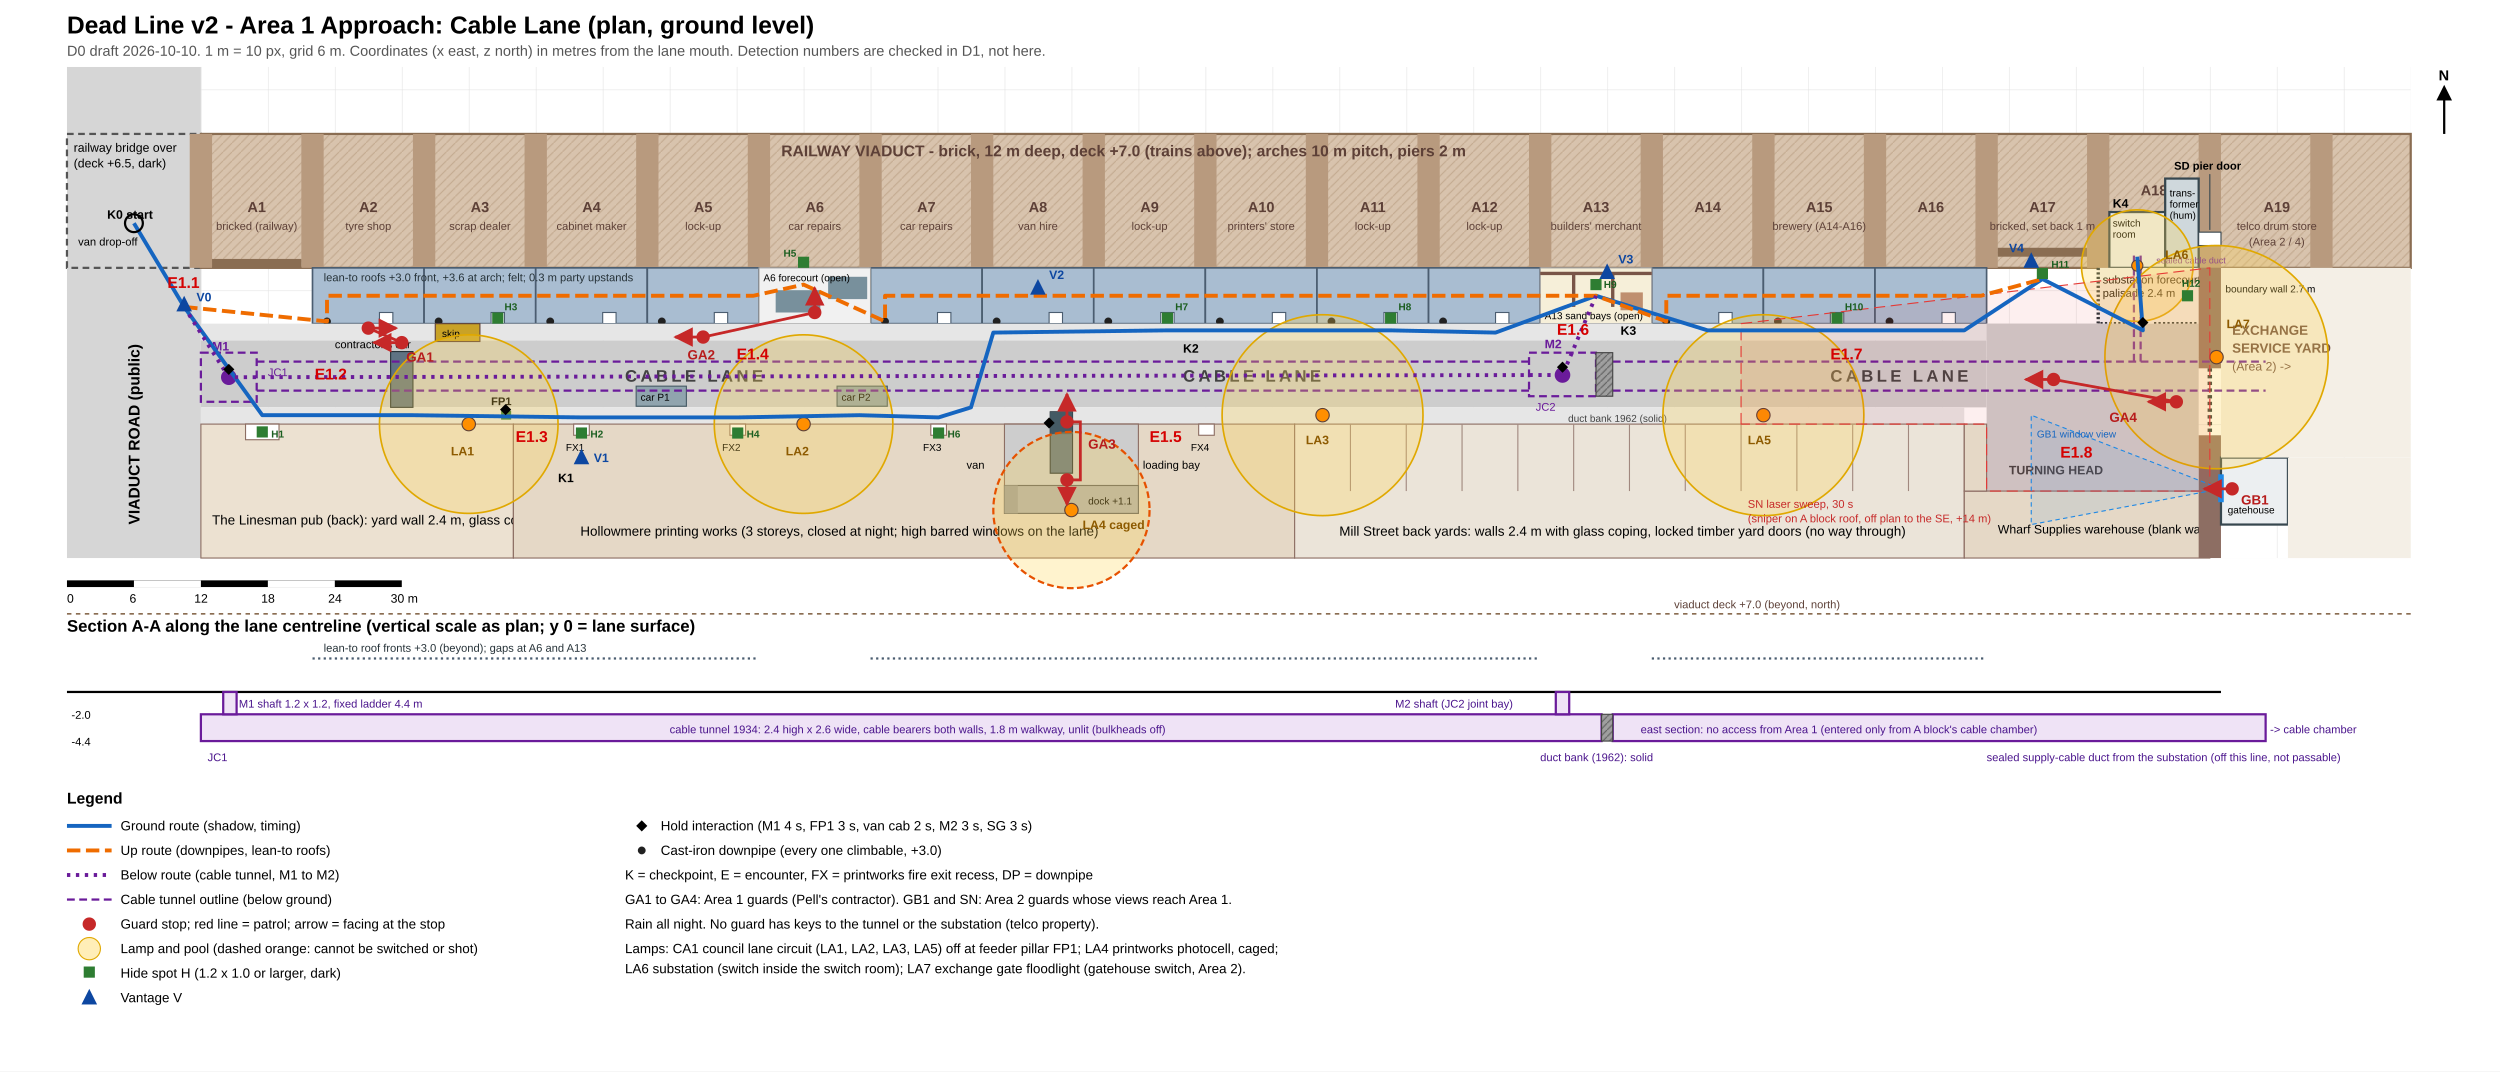
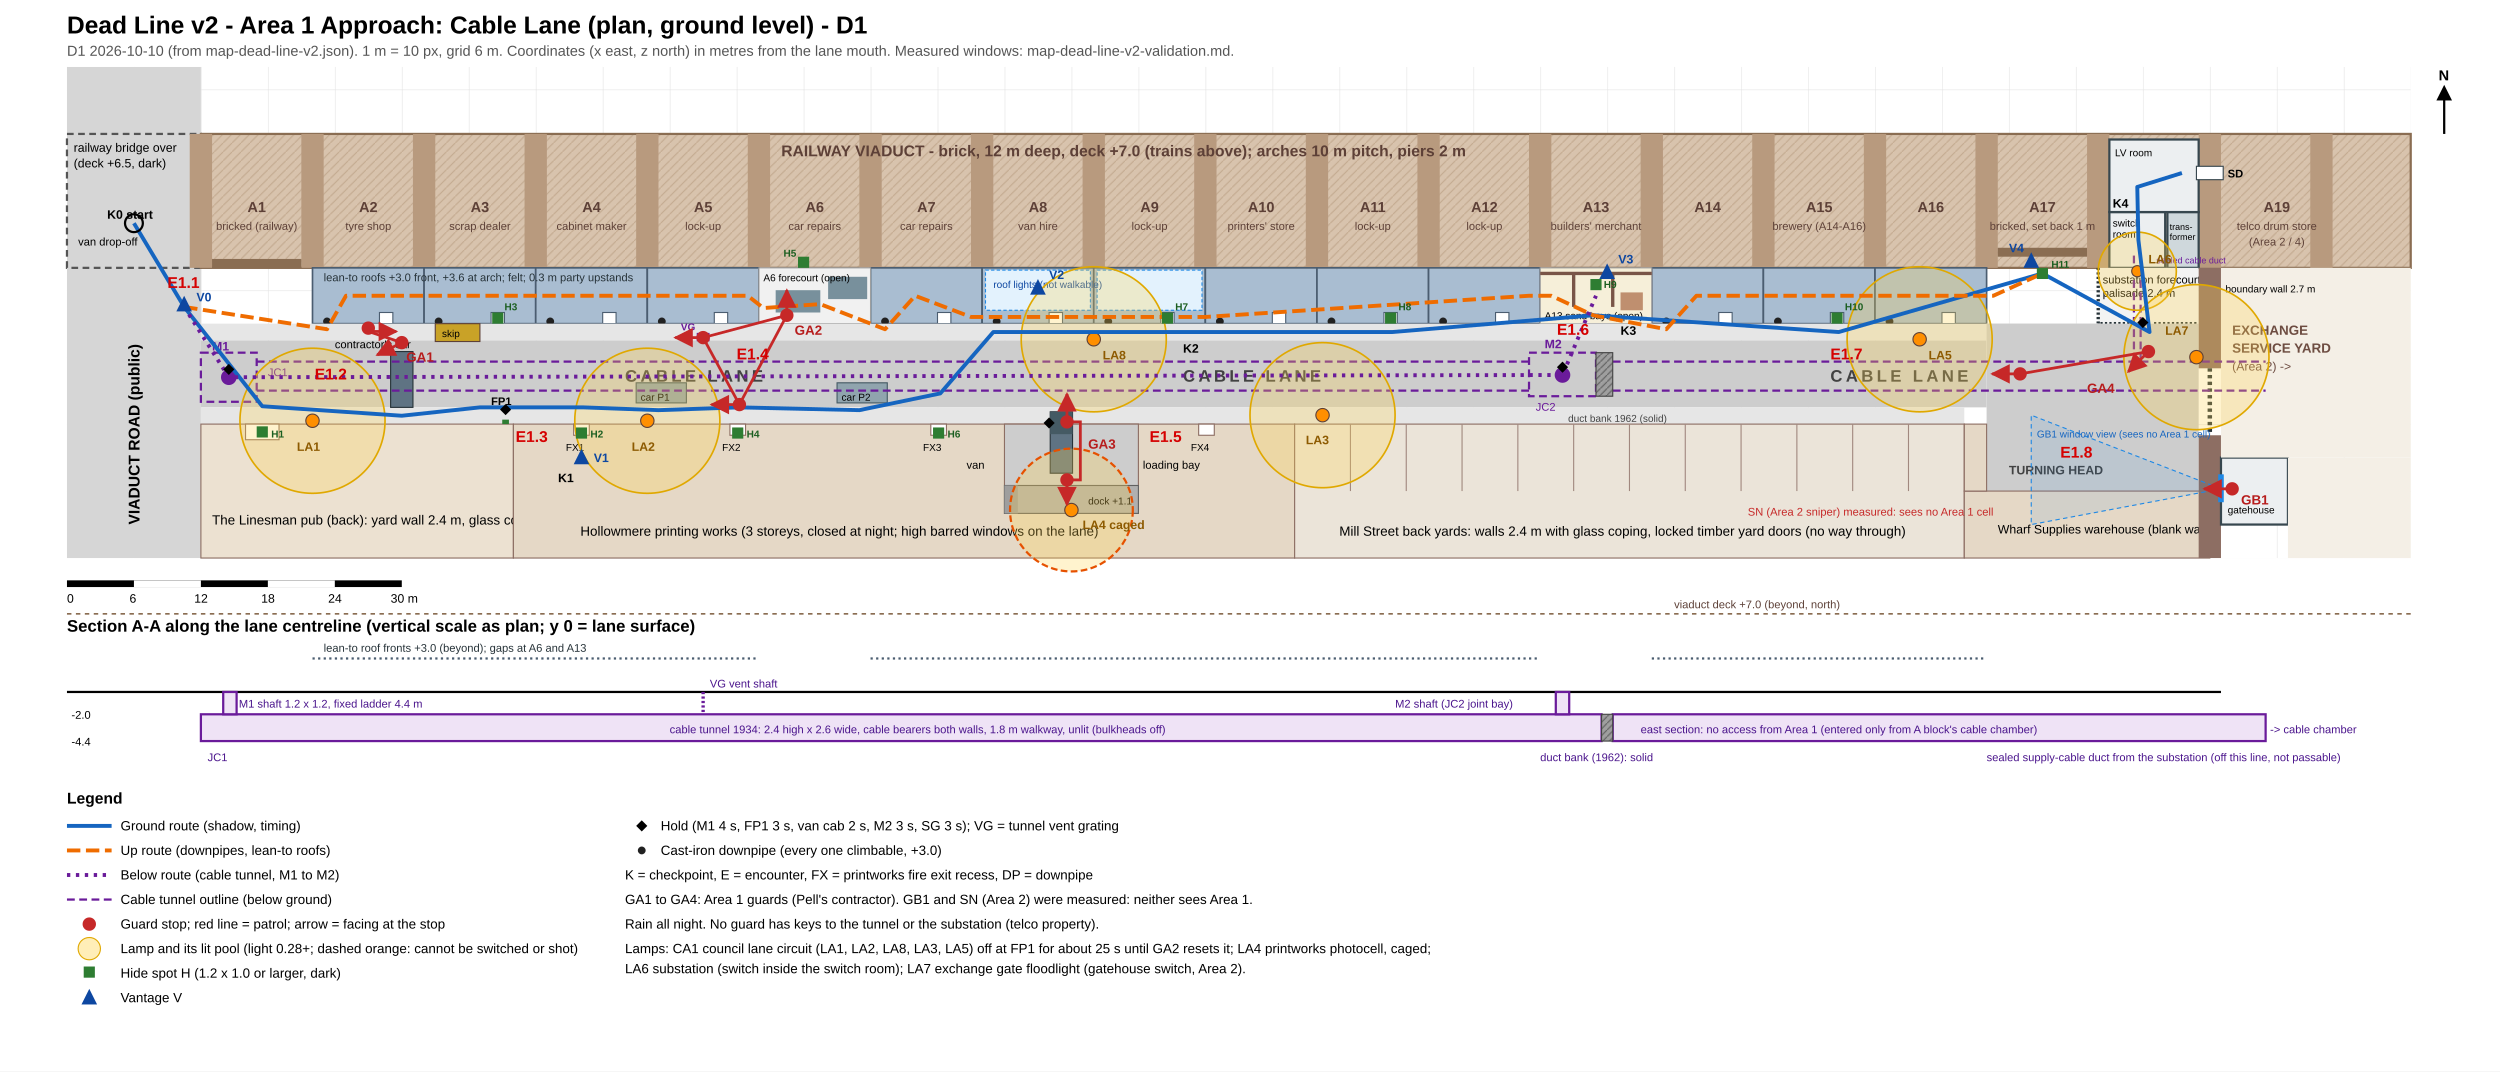
<svg xmlns="http://www.w3.org/2000/svg" viewBox="0 0 2240 960" width="2240" height="960" font-family="Arial, Helvetica, sans-serif" font-size="13">
  <defs>
    <pattern id="g6" x="60" y="20" width="60" height="60" patternUnits="userSpaceOnUse">
      <path d="M 60 0 L 0 0 0 60" fill="none" stroke="#e4e4e4" stroke-width="1" />
    </pattern>
    <pattern id="brick" width="8" height="8" patternUnits="userSpaceOnUse">
      <rect width="8" height="8" fill="#d8c3ad" />
      <path d="M0 8 L8 0" stroke="#c3aa90" stroke-width="1" />
    </pattern>
    <pattern id="solid" width="6" height="6" patternUnits="userSpaceOnUse">
      <rect width="6" height="6" fill="#9e9e9e" />
      <path d="M0 6 L6 0" stroke="#616161" stroke-width="1" />
    </pattern>
    <marker id="arr" viewBox="0 0 10 10" refX="9" refY="5" markerWidth="7" markerHeight="7" orient="auto-start-reverse">
      <path d="M0 0 L10 5 L0 10 z" fill="#c62828" />
    </marker>
  </defs>
  <rect x="0" y="0" width="2240" height="960" fill="#ffffff" />
-   <text x="60" y="30" font-size="22" font-weight="bold">Dead Line v2 - Area 1 Approach: Cable Lane (plan, ground level)</text>
-   <text x="60" y="50" font-size="13" fill="#555">D0 draft 2026-10-10. 1 m = 10 px, grid 6 m. Coordinates (x east, z north) in metres from the lane mouth. Detection numbers are checked in D1, not here.</text>
+   <text x="60" y="30" font-size="22" font-weight="bold">Dead Line v2 - Area 1 Approach: Cable Lane (plan, ground level) - D1</text>
+   <text x="60" y="50" font-size="13" fill="#555">D1 2026-10-10 (from map-dead-line-v2.json). 1 m = 10 px, grid 6 m. Coordinates (x east, z north) in metres from the lane mouth. Measured windows: map-dead-line-v2-validation.md.</text>
  <rect x="60" y="60" width="2100" height="440" fill="url(#g6)" />
  <rect x="60" y="60" width="120" height="440" fill="#d6d6d6" />
  <text x="125" y="470" font-size="14" font-weight="bold" transform="rotate(-90 125 470)">VIADUCT ROAD (public)</text>
  <rect x="60" y="120" width="120" height="120" fill="none" stroke="#555" stroke-width="2" stroke-dasharray="6 4" />
  <text x="66" y="136" font-size="11">railway bridge over</text>
  <text x="66" y="150" font-size="11">(deck +6.5, dark)</text>
  <rect x="180" y="120" width="1980" height="120" fill="url(#brick)" stroke="#8a6d52" stroke-width="2" />
  <g fill="#b89a7e">
    <rect x="170" y="120" width="20" height="120" />
    <rect x="270" y="120" width="20" height="120" />
    <rect x="370" y="120" width="20" height="120" />
    <rect x="470" y="120" width="20" height="120" />
    <rect x="570" y="120" width="20" height="120" />
    <rect x="670" y="120" width="20" height="120" />
    <rect x="770" y="120" width="20" height="120" />
    <rect x="870" y="120" width="20" height="120" />
    <rect x="970" y="120" width="20" height="120" />
    <rect x="1070" y="120" width="20" height="120" />
    <rect x="1170" y="120" width="20" height="120" />
    <rect x="1270" y="120" width="20" height="120" />
    <rect x="1370" y="120" width="20" height="120" />
    <rect x="1470" y="120" width="20" height="120" />
    <rect x="1570" y="120" width="20" height="120" />
    <rect x="1670" y="120" width="20" height="120" />
    <rect x="1770" y="120" width="20" height="120" />
    <rect x="1870" y="120" width="20" height="120" />
    <rect x="1970" y="120" width="20" height="120" />
    <rect x="2070" y="120" width="20" height="120" />
  </g>
  <text x="700" y="140" font-size="14" font-weight="bold" fill="#5d4037">RAILWAY VIADUCT - brick, 12 m deep, deck +7.0 (trains above); arches 10 m pitch, piers 2 m</text>
  <g font-size="13" font-weight="bold" fill="#5d4037" text-anchor="middle">
    <text x="230" y="190">A1</text>
    <text x="330" y="190">A2</text>
    <text x="430" y="190">A3</text>
    <text x="530" y="190">A4</text>
    <text x="630" y="190">A5</text>
    <text x="730" y="190">A6</text>
    <text x="830" y="190">A7</text>
    <text x="930" y="190">A8</text>
    <text x="1030" y="190">A9</text>
    <text x="1130" y="190">A10</text>
    <text x="1230" y="190">A11</text>
    <text x="1330" y="190">A12</text>
    <text x="1430" y="190">A13</text>
    <text x="1530" y="190">A14</text>
    <text x="1630" y="190">A15</text>
    <text x="1730" y="190">A16</text>
    <text x="1830" y="190">A17</text>
    <text x="1930" y="175">A18</text>
    <text x="2040" y="190">A19</text>
  </g>
  <g font-size="10" fill="#5d4037" text-anchor="middle">
    <text x="230" y="206">bricked (railway)</text>
    <text x="330" y="206">tyre shop</text>
    <text x="430" y="206">scrap dealer</text>
    <text x="530" y="206">cabinet maker</text>
    <text x="630" y="206">lock-up</text>
    <text x="730" y="206">car repairs</text>
    <text x="830" y="206">car repairs</text>
    <text x="930" y="206">van hire</text>
    <text x="1030" y="206">lock-up</text>
    <text x="1130" y="206">printers' store</text>
    <text x="1230" y="206">lock-up</text>
    <text x="1330" y="206">lock-up</text>
    <text x="1430" y="206">builders' merchant</text>
    <text x="1630" y="206">brewery (A14-A16)</text>
    <text x="1830" y="206">bricked, set back 1 m</text>
    <text x="2040" y="206">telco drum store</text>
    <text x="2040" y="220">(Area 2 / 4)</text>
  </g>
  <rect x="190" y="232" width="80" height="8" fill="#8a6d52" />
  <rect x="1790" y="222" width="80" height="8" fill="#8a6d52" />
  <rect x="1890" y="190" width="50" height="50" fill="#eceff1" stroke="#37474f" stroke-width="2" />
  <text x="1893" y="203" font-size="9">switch</text>
  <text x="1893" y="213" font-size="9">room</text>
-   <rect x="1940" y="160" width="30" height="80" fill="#cfd8dc" stroke="#37474f" stroke-width="2" />
-   <text x="1944" y="176" font-size="9">trans-</text>
-   <text x="1944" y="186" font-size="9">former</text>
-   <text x="1944" y="196" font-size="9">(hum)</text>
-   <rect x="1970" y="208" width="20" height="12" fill="#ffffff" stroke="#37474f" />
-   <text x="1948" y="152" font-size="10" font-weight="bold">SD pier door</text>
-   <path d="M1980 156 L1980 206" stroke="#37474f" stroke-width="1" />
+   <rect x="1942" y="190" width="28" height="50" fill="#cfd8dc" stroke="#37474f" stroke-width="2" />
+   <rect x="1890" y="125" width="80" height="65" fill="#eceff1" stroke="#37474f" stroke-width="2" />
+   <text x="1895" y="140" font-size="9">LV room</text>
+   <text x="1944" y="206" font-size="8">trans-</text>
+   <text x="1944" y="215" font-size="8">former</text>
+   <rect x="1968" y="149" width="24" height="12" fill="#ffffff" stroke="#37474f" />
+   <text x="1996" y="159" font-size="10" font-weight="bold">SD</text>
  <rect x="1880" y="240" width="90" height="50" fill="#f3f3f3" />
  <path d="M1880 240 L1880 290 L1910 290 M1930 290 L1970 290" fill="none" stroke="#263238" stroke-width="3" stroke-dasharray="2 2" />
  <text x="1884" y="254" font-size="10">substation forecourt</text>
  <text x="1884" y="266" font-size="10">palisade 2.4 m</text>
  <text x="1912" y="304" font-size="11" font-weight="bold">SG</text>
  <g fill="#a9bdd1" stroke="#4b5d70" stroke-width="1.5">
    <rect x="280" y="240" width="100" height="50" />
    <rect x="380" y="240" width="100" height="50" />
    <rect x="480" y="240" width="100" height="50" />
    <rect x="580" y="240" width="100" height="50" />
    <rect x="780" y="240" width="100" height="50" />
    <rect x="880" y="240" width="100" height="50" />
    <rect x="980" y="240" width="100" height="50" />
    <rect x="1080" y="240" width="100" height="50" />
    <rect x="1180" y="240" width="100" height="50" />
    <rect x="1280" y="240" width="100" height="50" />
    <rect x="1480" y="240" width="100" height="50" />
    <rect x="1580" y="240" width="100" height="50" />
    <rect x="1680" y="240" width="100" height="50" />
  </g>
+   <g fill="#e3f2fd" stroke="#1e88e5" stroke-dasharray="3 2">
+     <rect x="883" y="242" width="94" height="36" />
+     <rect x="983" y="242" width="94" height="36" />
+   </g>
+   <text x="890" y="258" font-size="9" fill="#0d47a1">roof lights (not walkable)</text>
  <text x="290" y="252" font-size="10" fill="#263238">lean-to roofs +3.0 front, +3.6 at arch; felt; 0.3 m party upstands</text>
  <g fill="#ffffff" stroke="#4b5d70">
    <rect x="340" y="280" width="12" height="10" />
    <rect x="440" y="280" width="12" height="10" />
    <rect x="540" y="280" width="12" height="10" />
    <rect x="640" y="280" width="12" height="10" />
    <rect x="840" y="280" width="12" height="10" />
    <rect x="940" y="280" width="12" height="10" />
    <rect x="1040" y="280" width="12" height="10" />
    <rect x="1140" y="280" width="12" height="10" />
    <rect x="1240" y="280" width="12" height="10" />
    <rect x="1340" y="280" width="12" height="10" />
    <rect x="1540" y="280" width="12" height="10" />
    <rect x="1640" y="280" width="12" height="10" />
    <rect x="1740" y="280" width="12" height="10" />
  </g>
  <g fill="#212121">
    <circle cx="293" cy="288" r="3.5" />
    <circle cx="393" cy="288" r="3.5" />
    <circle cx="493" cy="288" r="3.5" />
    <circle cx="593" cy="288" r="3.5" />
    <circle cx="793" cy="288" r="3.5" />
    <circle cx="893" cy="288" r="3.5" />
    <circle cx="993" cy="288" r="3.5" />
    <circle cx="1093" cy="288" r="3.5" />
    <circle cx="1193" cy="288" r="3.5" />
    <circle cx="1293" cy="288" r="3.5" />
    <circle cx="1493" cy="288" r="3.5" />
    <circle cx="1593" cy="288" r="3.5" />
    <circle cx="1693" cy="288" r="3.5" />
  </g>
  <text x="266" y="300" font-size="10" font-weight="bold">DP1</text>
  <rect x="680" y="240" width="100" height="50" fill="#f1f1f1" stroke="#9e9e9e" />
  <rect x="695" y="260" width="40" height="20" fill="#78909c" />
  <rect x="742" y="248" width="35" height="20" fill="#78909c" />
  <text x="684" y="252" font-size="9">A6 forecourt (open)</text>
  <rect x="1380" y="240" width="100" height="50" fill="#f6efd9" stroke="#9e9e9e" />
  <g stroke="#795548" stroke-width="3">
    <path d="M1380 245 L1480 245" />
    <path d="M1410 245 L1410 275" />
    <path d="M1445 245 L1445 275" />
  </g>
  <rect x="1452" y="262" width="20" height="16" fill="#bf8f6f" />
  <text x="1384" y="286" font-size="9">A13 sand bays (open)</text>
  <rect x="180" y="290" width="1700" height="15" fill="#e6e6e6" />
  <rect x="180" y="305" width="1600" height="60" fill="#cdcdcd" />
  <rect x="180" y="365" width="1580" height="15" fill="#e6e6e6" />
  <rect x="1780" y="290" width="190" height="150" fill="#cdcdcd" />
  <g font-size="15" font-weight="bold" fill="#424242" letter-spacing="3">
    <text x="560" y="342">CABLE LANE</text>
    <text x="1060" y="342">CABLE LANE</text>
    <text x="1640" y="342">CABLE LANE</text>
  </g>
  <text x="1800" y="425" font-size="11" font-weight="bold" fill="#424242">TURNING HEAD</text>
  <rect x="180" y="380" width="280" height="120" fill="#ece1d1" stroke="#8d6e63" />
  <text x="190" y="470" font-size="12">The Linesman pub (back): yard wall 2.4 m, glass coping</text>
  <rect x="220" y="380" width="30" height="14" fill="#ffffff" stroke="#8d6e63" />
  <rect x="460" y="380" width="700" height="120" fill="#e5d8c6" stroke="#8d6e63" />
  <text x="520" y="480" font-size="12">Hollowmere printing works (3 storeys, closed at night; high barred windows on the lane)</text>
  <g fill="#ffffff" stroke="#8d6e63">
    <rect x="514" y="380" width="14" height="10" />
    <rect x="654" y="380" width="14" height="10" />
    <rect x="834" y="380" width="14" height="10" />
    <rect x="1074" y="380" width="14" height="10" />
  </g>
  <g font-size="9">
    <text x="507" y="404">FX1</text>
    <text x="647" y="404">FX2</text>
    <text x="827" y="404">FX3</text>
    <text x="1067" y="404">FX4</text>
  </g>
  <rect x="900" y="380" width="120" height="80" fill="#cdcdcd" stroke="#8d6e63" />
  <rect x="900" y="435" width="120" height="25" fill="#b0b0b0" stroke="#616161" />
  <text x="975" y="452" font-size="9">dock +1.1</text>
  <rect x="900" y="435" width="12" height="25" fill="#9e9e9e" />
  <rect x="941" y="369" width="20" height="55" fill="#5f7383" stroke="#263238" />
  <rect x="941" y="369" width="20" height="20" fill="#455a64" />
  <text x="866" y="420" font-size="10">van</text>
  <text x="1024" y="420" font-size="10">loading bay</text>
  <rect x="1160" y="380" width="600" height="120" fill="#ebe4d9" stroke="#8d6e63" />
  <g stroke="#a1887f">
    <path d="M1210 380 L1210 440 M1260 380 L1260 440 M1310 380 L1310 440 M1360 380 L1360 440 M1410 380 L1410 440 M1460 380 L1460 440 M1510 380 L1510 440 M1560 380 L1560 440 M1610 380 L1610 440 M1660 380 L1660 440 M1710 380 L1710 440" />
  </g>
  <text x="1200" y="480" font-size="12">Mill Street back yards: walls 2.4 m with glass coping, locked timber yard doors (no way through)</text>
  <rect x="1760" y="440" width="220" height="60" fill="#e5d8c6" stroke="#8d6e63" />
  <rect x="1760" y="380" width="20" height="60" fill="#e5d8c6" stroke="#8d6e63" />
  <text x="1790" y="478" font-size="11">Wharf Supplies warehouse (blank wall)</text>
  <rect x="1970" y="240" width="20" height="90" fill="#8d6e63" />
  <rect x="1970" y="390" width="20" height="110" fill="#8d6e63" />
  <path d="M1980 330 L1980 390" stroke="#263238" stroke-width="4" stroke-dasharray="3 3" />
  <text x="1994" y="365" font-size="12" font-weight="bold">Gv</text>
  <rect x="1990" y="410" width="60" height="60" fill="#eceff1" stroke="#37474f" stroke-width="2" />
  <path d="M1990 425 L1990 450" stroke="#1e88e5" stroke-width="5" />
  <text x="1996" y="460" font-size="9">gatehouse</text>
  <rect x="1990" y="240" width="170" height="170" fill="#f4efe6" />
  <rect x="2050" y="410" width="110" height="90" fill="#f4efe6" />
  <text x="2000" y="300" font-size="12" font-weight="bold" fill="#6d4c41">EXCHANGE</text>
  <text x="2000" y="316" font-size="12" font-weight="bold" fill="#6d4c41">SERVICE YARD</text>
  <text x="2000" y="332" font-size="11" fill="#6d4c41">(Area 2) -&gt;</text>
  <text x="1994" y="262" font-size="9">boundary wall 2.7 m</text>
  <rect x="350" y="315" width="20" height="50" fill="#5f7383" stroke="#263238" />
  <text x="300" y="312" font-size="10">contractor's car</text>
  <rect x="390" y="290" width="40" height="16" fill="#c9a227" stroke="#5d4037" />
  <text x="396" y="302" font-size="9">skip</text>
-   <rect x="570" y="346" width="45" height="18" fill="#90a4ae" stroke="#455a64" />
-   <rect x="750" y="346" width="45" height="18" fill="#90a4ae" stroke="#455a64" />
+   <rect x="570" y="343" width="45" height="18" fill="#90a4ae" stroke="#455a64" />
+   <rect x="750" y="343" width="45" height="18" fill="#90a4ae" stroke="#455a64" />
  <text x="574" y="359" font-size="9">car P1</text>
  <text x="754" y="359" font-size="9">car P2</text>
-   <rect x="449" y="368" width="9" height="8" fill="#2e7d32" />
+   <rect x="450" y="376" width="6" height="4" fill="#2e7d32" />
  <text x="440" y="363" font-size="10" font-weight="bold">FP1</text>
+   <rect x="625" y="299" width="10" height="6" fill="#fff" stroke="#6a1b9a" stroke-width="1.5" />
+   <path d="M627 299 L627 305 M630 299 L630 305 M633 299 L633 305" stroke="#6a1b9a" />
+   <text x="610" y="296" font-size="9" font-weight="bold" fill="#6a1b9a">VG</text>
  <g fill="none" stroke="#6a1b9a" stroke-width="2" stroke-dasharray="7 4">
    <rect x="180" y="316" width="50" height="44" />
    <path d="M230 324 L1370 324 M230 350 L1370 350" />
    <rect x="1370" y="316" width="60" height="39" />
    <path d="M1445 324 L2030 324 M1445 350 L2030 350" />
    <path d="M1912 324 L1912 226 M1918 324 L1918 226" />
  </g>
  <rect x="1430" y="316" width="15" height="39" fill="url(#solid)" stroke="#424242" />
  <text x="1932" y="236" font-size="8" fill="#6a1b9a">sealed cable duct</text>
  <text x="240" y="337" font-size="10" fill="#6a1b9a">JC1</text>
  <text x="1376" y="368" font-size="10" fill="#6a1b9a">JC2</text>
  <text x="1405" y="378" font-size="9" fill="#424242">duct bank 1962 (solid)</text>
  <circle cx="205" cy="338" r="7" fill="#6a1b9a" />
  <text x="190" y="314" font-size="11" font-weight="bold" fill="#6a1b9a">M1</text>
  <circle cx="1400" cy="336" r="7" fill="#6a1b9a" />
  <text x="1384" y="312" font-size="11" font-weight="bold" fill="#6a1b9a">M2</text>
  <g fill="#ffd54f" fill-opacity="0.28" stroke="#e0a800" stroke-width="1.5">
-     <circle cx="420" cy="380" r="80" />
-     <circle cx="720" cy="380" r="80" />
-     <circle cx="1185" cy="372" r="90" />
-     <circle cx="1580" cy="372" r="90" />
-     <circle cx="1915" cy="238" r="50" />
-     <circle cx="1986" cy="320" r="100" />
-   </g>
-   <circle cx="960" cy="457" r="70" fill="#ffd54f" fill-opacity="0.28" stroke="#e65100" stroke-width="2" stroke-dasharray="6 3" />
+     <circle cx="280" cy="377" r="65" />
+     <circle cx="580" cy="377" r="65" />
+     <circle cx="980" cy="304" r="65" />
+     <circle cx="1185" cy="372" r="65" />
+     <circle cx="1720" cy="304" r="65" />
+     <circle cx="1915" cy="243" r="35" />
+     <circle cx="1968" cy="320" r="65" />
+   </g>
+   <circle cx="960" cy="457" r="55" fill="#ffd54f" fill-opacity="0.28" stroke="#e65100" stroke-width="2" stroke-dasharray="6 3" />
  <g fill="#ff8f00" stroke="#5d4037">
-     <circle cx="420" cy="380" r="6" />
-     <circle cx="720" cy="380" r="6" />
+     <circle cx="280" cy="377" r="6" />
+     <circle cx="580" cy="377" r="6" />
+     <circle cx="980" cy="304" r="6" />
    <circle cx="1185" cy="372" r="6" />
    <circle cx="960" cy="457" r="6" />
-     <circle cx="1580" cy="372" r="6" />
-     <circle cx="1915" cy="238" r="5" />
-     <circle cx="1986" cy="320" r="6" />
+     <circle cx="1720" cy="304" r="6" />
+     <circle cx="1915" cy="243" r="5" />
+     <circle cx="1968" cy="320" r="6" />
  </g>
  <g font-size="11" font-weight="bold" fill="#8d5a00">
-     <text x="404" y="408">LA1</text>
-     <text x="704" y="408">LA2</text>
+     <text x="266" y="404">LA1</text>
+     <text x="566" y="404">LA2</text>
+     <text x="988" y="322">LA8</text>
    <text x="1170" y="398">LA3</text>
    <text x="970" y="474">LA4 caged</text>
-     <text x="1566" y="398">LA5</text>
-     <text x="1940" y="232">LA6</text>
-     <text x="1995" y="294">LA7</text>
-   </g>
-   <polygon points="1560,380 1560,290 1980,240 1980,440 1780,440 1780,380" fill="#e53935" fill-opacity="0.08" stroke="#e53935" stroke-dasharray="10 5" />
-   <text x="1566" y="455" font-size="10" fill="#c62828">SN laser sweep, 30 s</text>
-   <text x="1566" y="468" font-size="10" fill="#c62828">(sniper on A block roof, off plan to the SE, +14 m)</text>
+     <text x="1728" y="322">LA5</text>
+     <text x="1925" y="236">LA6</text>
+     <text x="1940" y="300">LA7</text>
+   </g>
+   <text x="1566" y="462" font-size="10" fill="#c62828">SN (Area 2 sniper) measured: sees no Area 1 cell</text>
  <polygon points="1990,438 1820,470 1820,372" fill="#1e88e5" fill-opacity="0.10" stroke="#1e88e5" stroke-dasharray="4 3" />
-   <text x="1825" y="392" font-size="9" fill="#1565c0">GB1 window view</text>
-   <polyline fill="none" stroke="#1565c0" stroke-width="3.5" stroke-linejoin="round" points="120,200 165,275 235,372 370,372 521,374 661,374 770,372 841,374 870,365 890,298 1046,296 1246,296 1340,298 1430,265 1530,296 1646,296 1760,296 1830,250 1920,296 1915,230" />
-   <polyline fill="none" stroke="#ef6c00" stroke-width="3.5" stroke-linejoin="round" stroke-dasharray="12 5" points="165,275 293,288 293,265 675,265 720,255 793,288 793,265 1375,265 1430,265 1493,288 1493,265 1775,265 1830,250" />
+   <text x="1825" y="392" font-size="9" fill="#1565c0">GB1 window view (sees no Area 1 cell)</text>
+   <polyline fill="none" stroke="#1565c0" stroke-width="3.5" stroke-linejoin="round" points="120,200 165,275 235,364 360,372.5 430,365 522.5,365 590,367.5 662.5,365 770,367.5 842.5,352.5 890,297.5 1047.5,297.5 1247.5,297.5 1427.5,282.5 1647.5,297.5 1830,245 1926,297.5 1916,215 1915,167.5 1955,155" />
+   <polyline fill="none" stroke="#ef6c00" stroke-width="3.5" stroke-linejoin="round" stroke-dasharray="12 5" points="165,275 293,295 310,265 670,265 684,276 735,272.5 793,295 820,265 870,284 1080,284 1370,265 1390,265 1427.5,282.5 1493,295 1520,265 1770,265 1786,265 1830,245" />
  <polyline fill="none" stroke="#6a1b9a" stroke-width="3.5" stroke-linejoin="round" stroke-dasharray="3 5" points="165,275 205,338 1400,336 1430,265" />
  <g stroke="#c62828" stroke-width="2.5" fill="none">
-     <path d="M360 307 L330 294" />
-     <path d="M630 302 L730 280" />
+     <path d="M360 307 L330 297" />
+     <path d="M630 302.5 L662.5 362.5 L705 282.5 Z" />
    <path d="M956 378 L968 378 L968 430 L956 430" />
-     <path d="M1950 360 L1840 340" />
+     <path d="M1925 315 L1810 335" />
  </g>
  <g fill="#c62828">
    <circle cx="360" cy="307" r="6" />
    <circle cx="330" cy="294" r="6" />
-     <circle cx="630" cy="302" r="6" />
-     <circle cx="730" cy="280" r="6" />
+     <circle cx="630" cy="302.5" r="6" />
+     <circle cx="662.5" cy="362.5" r="6" />
+     <circle cx="705" cy="282.5" r="6" />
    <circle cx="956" cy="378" r="6" />
    <circle cx="956" cy="430" r="6" />
-     <circle cx="1950" cy="360" r="6" />
-     <circle cx="1840" cy="340" r="6" />
+     <circle cx="1925" cy="315" r="6" />
+     <circle cx="1810" cy="335" r="6" />
    <circle cx="2000" cy="438" r="6" />
  </g>
  <g stroke="#c62828" stroke-width="2.5" marker-end="url(#arr)">
-     <path d="M360 307 L335 307" />
-     <path d="M330 294 L355 294" />
-     <path d="M630 302 L605 302" />
-     <path d="M730 280 L730 258" />
+     <path d="M360 307 L338 318" />
+     <path d="M330 297 L355 297" />
+     <path d="M630 302.5 L605 302.5" />
+     <path d="M662.5 362.5 L637.5 362.5" />
+     <path d="M705 282.5 L705 260" />
    <path d="M956 378 L956 353" />
    <path d="M956 430 L956 452" />
-     <path d="M1950 360 L1925 360" />
-     <path d="M1840 340 L1815 340" />
+     <path d="M1925 315 L1907 333" />
+     <path d="M1810 335 L1785 335" />
    <path d="M2000 438 L1975 438" />
  </g>
  <g font-size="12" font-weight="bold" fill="#b71c1c">
    <text x="364" y="324">GA1</text>
-     <text x="616" y="322">GA2</text>
+     <text x="712" y="300">GA2</text>
    <text x="975" y="402">GA3</text>
-     <text x="1890" y="378">GA4</text>
+     <text x="1870" y="352">GA4</text>
    <text x="2008" y="452">GB1</text>
  </g>
  <g fill="#2e7d32">
    <rect x="230" y="382" width="10" height="10" />
    <rect x="516" y="383" width="10" height="10" />
    <rect x="441" y="280" width="10" height="10" />
    <rect x="656" y="383" width="10" height="10" />
    <rect x="715" y="230" width="10" height="10" />
    <rect x="836" y="383" width="10" height="10" />
    <rect x="1041" y="280" width="10" height="10" />
    <rect x="1241" y="280" width="10" height="10" />
    <rect x="1425" y="250" width="10" height="10" />
    <rect x="1641" y="280" width="10" height="10" />
    <rect x="1825" y="240" width="10" height="10" />
-     <rect x="1955" y="260" width="10" height="10" />
  </g>
  <g font-size="9" fill="#1b5e20" font-weight="bold">
    <text x="243" y="392">H1</text>
    <text x="529" y="392">H2</text>
    <text x="452" y="278">H3</text>
    <text x="669" y="392">H4</text>
    <text x="702" y="230">H5</text>
    <text x="849" y="392">H6</text>
    <text x="1053" y="278">H7</text>
    <text x="1253" y="278">H8</text>
    <text x="1437" y="258">H9</text>
    <text x="1653" y="278">H10</text>
    <text x="1838" y="240">H11</text>
-     <text x="1955" y="257">H12</text>
  </g>
  <g fill="#0d47a1">
    <polygon points="165,265 158,279 172,279" />
    <polygon points="521,402 514,416 528,416" />
    <polygon points="930,250 923,264 937,264" />
    <polygon points="1440,236 1433,250 1447,250" />
    <polygon points="1820,226 1813,240 1827,240" />
  </g>
  <g font-size="11" font-weight="bold" fill="#0d47a1">
    <text x="176" y="270">V0</text>
    <text x="532" y="414">V1</text>
    <text x="940" y="250">V2</text>
    <text x="1450" y="236">V3</text>
    <text x="1800" y="226">V4</text>
  </g>
  <g font-size="11" font-weight="bold">
    <text x="96" y="196">K0 start</text>
    <text x="500" y="432">K1</text>
    <text x="1060" y="316">K2</text>
    <text x="1452" y="300">K3</text>
    <text x="1893" y="186">K4</text>
  </g>
  <circle cx="120" cy="200" r="8" fill="none" stroke="#000" stroke-width="2" />
  <text x="70" y="220" font-size="10">van drop-off</text>
  <g font-size="14" font-weight="bold" fill="#d50000">
    <text x="150" y="258">E1.1</text>
    <text x="282" y="340">E1.2</text>
    <text x="462" y="396">E1.3</text>
    <text x="660" y="322">E1.4</text>
    <text x="1030" y="396">E1.5</text>
    <text x="1395" y="300">E1.6</text>
    <text x="1640" y="322">E1.7</text>
    <text x="1846" y="410">E1.8</text>
  </g>
  <g fill="#000">
    <path d="M205 326 l5 5 -5 5 -5 -5z" />
    <path d="M453 362 l5 5 -5 5 -5 -5z" />
    <path d="M940 374 l5 5 -5 5 -5 -5z" />
    <path d="M1400 324 l5 5 -5 5 -5 -5z" />
    <path d="M1920 284 l5 5 -5 5 -5 -5z" />
  </g>
  <g transform="translate(2190 90)">
    <path d="M0 30 L0 -10" stroke="#000" stroke-width="2" />
    <path d="M-7 0 L0 -14 L7 0 z" fill="#000" />
    <text x="-5" y="-18" font-weight="bold">N</text>
  </g>
  <g transform="translate(60 520)">
    <rect x="0" y="0" width="300" height="6" fill="#000" />
    <rect x="60" y="0" width="60" height="6" fill="#fff" />
    <rect x="180" y="0" width="60" height="6" fill="#fff" />
    <text x="0" y="20" font-size="11">0</text>
    <text x="56" y="20" font-size="11">6</text>
    <text x="114" y="20" font-size="11">12</text>
    <text x="174" y="20" font-size="11">18</text>
    <text x="234" y="20" font-size="11">24</text>
    <text x="290" y="20" font-size="11">30 m</text>
  </g>
  <text x="60" y="566" font-size="15" font-weight="bold">Section A-A along the lane centreline (vertical scale as plan; y 0 = lane surface)</text>
  <path d="M60 620 L1990 620" stroke="#000" stroke-width="2" />
  <path d="M60 550 L2160 550" stroke="#8a6d52" stroke-width="1.5" stroke-dasharray="4 4" />
  <text x="1500" y="545" font-size="10" fill="#5d4037">viaduct deck +7.0 (beyond, north)</text>
  <g stroke="#4b5d70" stroke-width="2" stroke-dasharray="2 3">
    <path d="M280 590 L680 590" />
    <path d="M780 590 L1380 590" />
    <path d="M1480 590 L1780 590" />
  </g>
  <text x="290" y="584" font-size="10" fill="#263238">lean-to roof fronts +3.0 (beyond); gaps at A6 and A13</text>
  <rect x="180" y="640" width="1255" height="24" fill="#efe3f6" stroke="#6a1b9a" stroke-width="2" />
  <rect x="1445" y="640" width="585" height="24" fill="#efe3f6" stroke="#6a1b9a" stroke-width="2" />
  <rect x="1435" y="640" width="10" height="24" fill="url(#solid)" stroke="#424242" />
  <rect x="200" y="620" width="12" height="20" fill="#efe3f6" stroke="#6a1b9a" stroke-width="2" />
  <rect x="1394" y="620" width="12" height="20" fill="#efe3f6" stroke="#6a1b9a" stroke-width="2" />
+   <path d="M630 620 L630 640" stroke="#6a1b9a" stroke-width="3" stroke-dasharray="2 2" />
+   <text x="636" y="616" font-size="10" fill="#4a148c">VG vent shaft</text>
  <g font-size="10" fill="#4a148c">
    <text x="186" y="682">JC1</text>
    <text x="214" y="634">M1 shaft 1.2 x 1.2, fixed ladder 4.4 m</text>
    <text x="600" y="657">cable tunnel 1934: 2.4 high x 2.6 wide, cable bearers both walls, 1.8 m walkway, unlit (bulkheads off)</text>
    <text x="1250" y="634">M2 shaft (JC2 joint bay)</text>
    <text x="1380" y="682">duct bank (1962): solid</text>
    <text x="1470" y="657">east section: no access from Area 1 (entered only from A block's cable chamber)</text>
    <text x="1780" y="682">sealed supply-cable duct from the substation (off this line, not passable)</text>
    <text x="2034" y="657">-&gt; cable chamber</text>
  </g>
  <g font-size="10">
    <text x="64" y="644">-2.0</text>
    <text x="64" y="668">-4.4</text>
  </g>
  <g transform="translate(60 720)" font-size="12">
    <text x="0" y="0" font-size="14" font-weight="bold">Legend</text>
    <path d="M0 20 L40 20" stroke="#1565c0" stroke-width="3.5" />
    <text x="48" y="24">Ground route (shadow, timing)</text>
    <path d="M0 42 L40 42" stroke="#ef6c00" stroke-width="3.5" stroke-dasharray="12 5" />
    <text x="48" y="46">Up route (downpipes, lean-to roofs)</text>
    <path d="M0 64 L40 64" stroke="#6a1b9a" stroke-width="3.5" stroke-dasharray="3 5" />
    <text x="48" y="68">Below route (cable tunnel, M1 to M2)</text>
    <path d="M0 86 L40 86" stroke="#6a1b9a" stroke-width="2" stroke-dasharray="7 4" />
    <text x="48" y="90">Cable tunnel outline (below ground)</text>
    <circle cx="20" cy="108" r="6" fill="#c62828" />
    <text x="48" y="112">Guard stop; red line = patrol; arrow = facing at the stop</text>
    <circle cx="20" cy="130" r="10" fill="#ffd54f" fill-opacity="0.4" stroke="#e0a800" />
-     <text x="48" y="134">Lamp and pool (dashed orange: cannot be switched or shot)</text>
+     <text x="48" y="134">Lamp and its lit pool (light 0.28+; dashed orange: cannot be switched or shot)</text>
    <rect x="15" y="146" width="10" height="10" fill="#2e7d32" />
    <text x="48" y="156">Hide spot H (1.2 x 1.0 or larger, dark)</text>
    <polygon points="20,166 13,180 27,180" fill="#0d47a1" />
    <text x="48" y="178">Vantage V</text>
  </g>
  <g transform="translate(560 720)" font-size="12">
    <path d="M15 15 l5 5 -5 5 -5 -5z" fill="#000" />
-     <text x="32" y="24">Hold interaction (M1 4 s, FP1 3 s, van cab 2 s, M2 3 s, SG 3 s)</text>
+     <text x="32" y="24">Hold (M1 4 s, FP1 3 s, van cab 2 s, M2 3 s, SG 3 s); VG = tunnel vent grating</text>
    <circle cx="15" cy="42" r="3.5" fill="#212121" />
    <text x="32" y="46">Cast-iron downpipe (every one climbable, +3.0)</text>
    <text x="0" y="68">K = checkpoint, E = encounter, FX = printworks fire exit recess, DP = downpipe</text>
-     <text x="0" y="90">GA1 to GA4: Area 1 guards (Pell's contractor). GB1 and SN: Area 2 guards whose views reach Area 1.</text>
+     <text x="0" y="90">GA1 to GA4: Area 1 guards (Pell's contractor). GB1 and SN (Area 2) were measured: neither sees Area 1.</text>
    <text x="0" y="112">Rain all night. No guard has keys to the tunnel or the substation (telco property).</text>
-     <text x="0" y="134">Lamps: CA1 council lane circuit (LA1, LA2, LA3, LA5) off at feeder pillar FP1; LA4 printworks photocell, caged;</text>
+     <text x="0" y="134">Lamps: CA1 council lane circuit (LA1, LA2, LA8, LA3, LA5) off at FP1 for about 25 s until GA2 resets it; LA4 printworks photocell, caged;</text>
    <text x="0" y="152">LA6 substation (switch inside the switch room); LA7 exchange gate floodlight (gatehouse switch, Area 2).</text>
  </g>
</svg>
